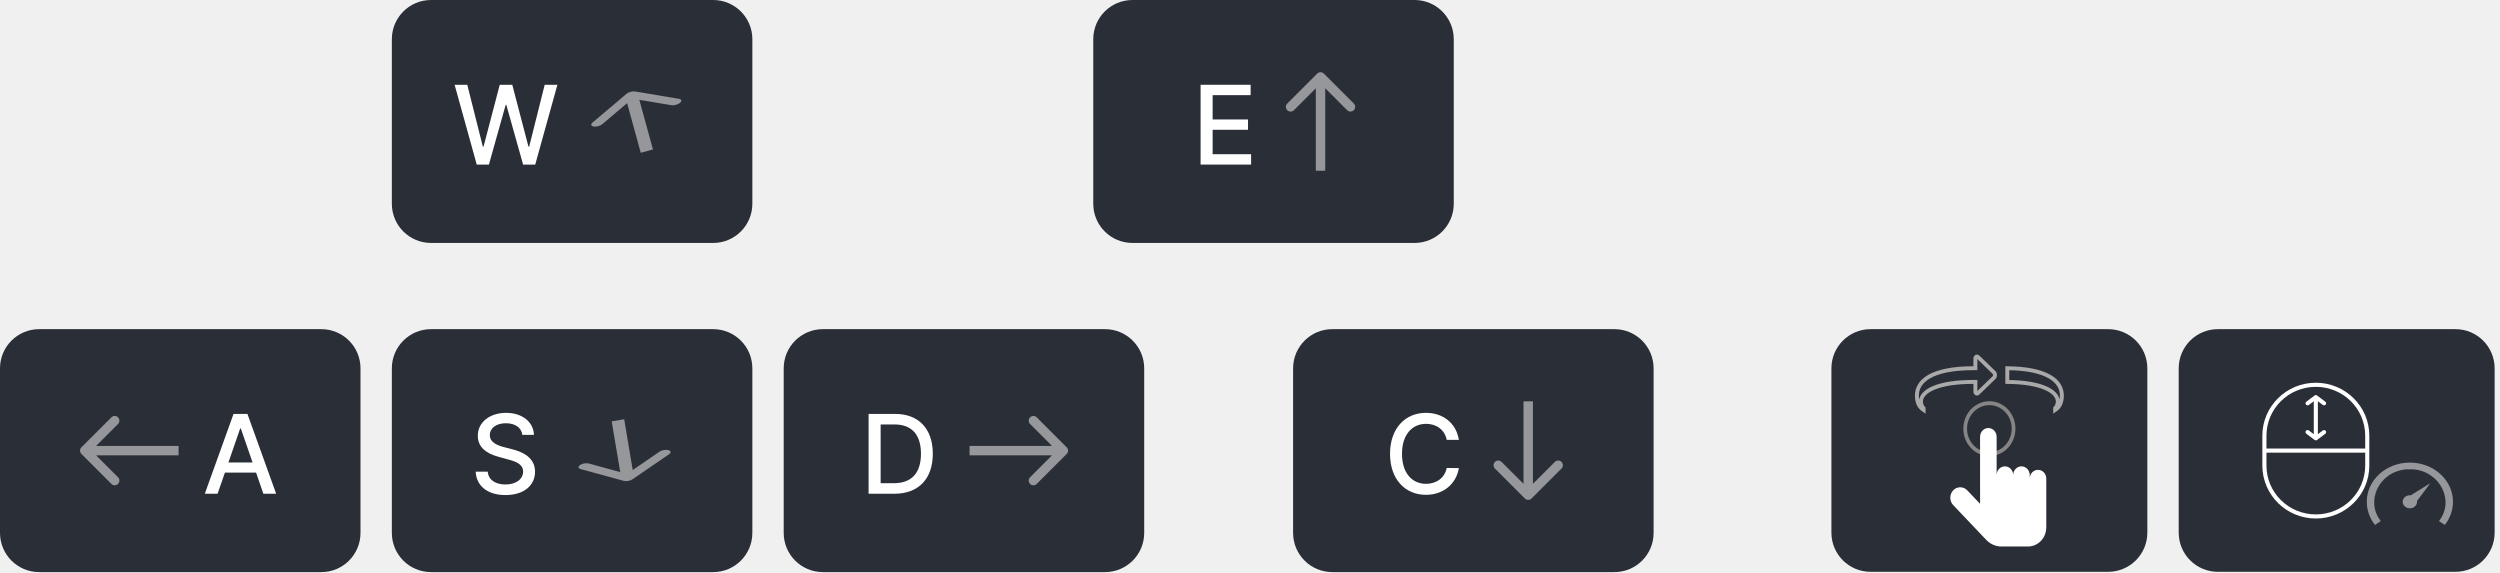
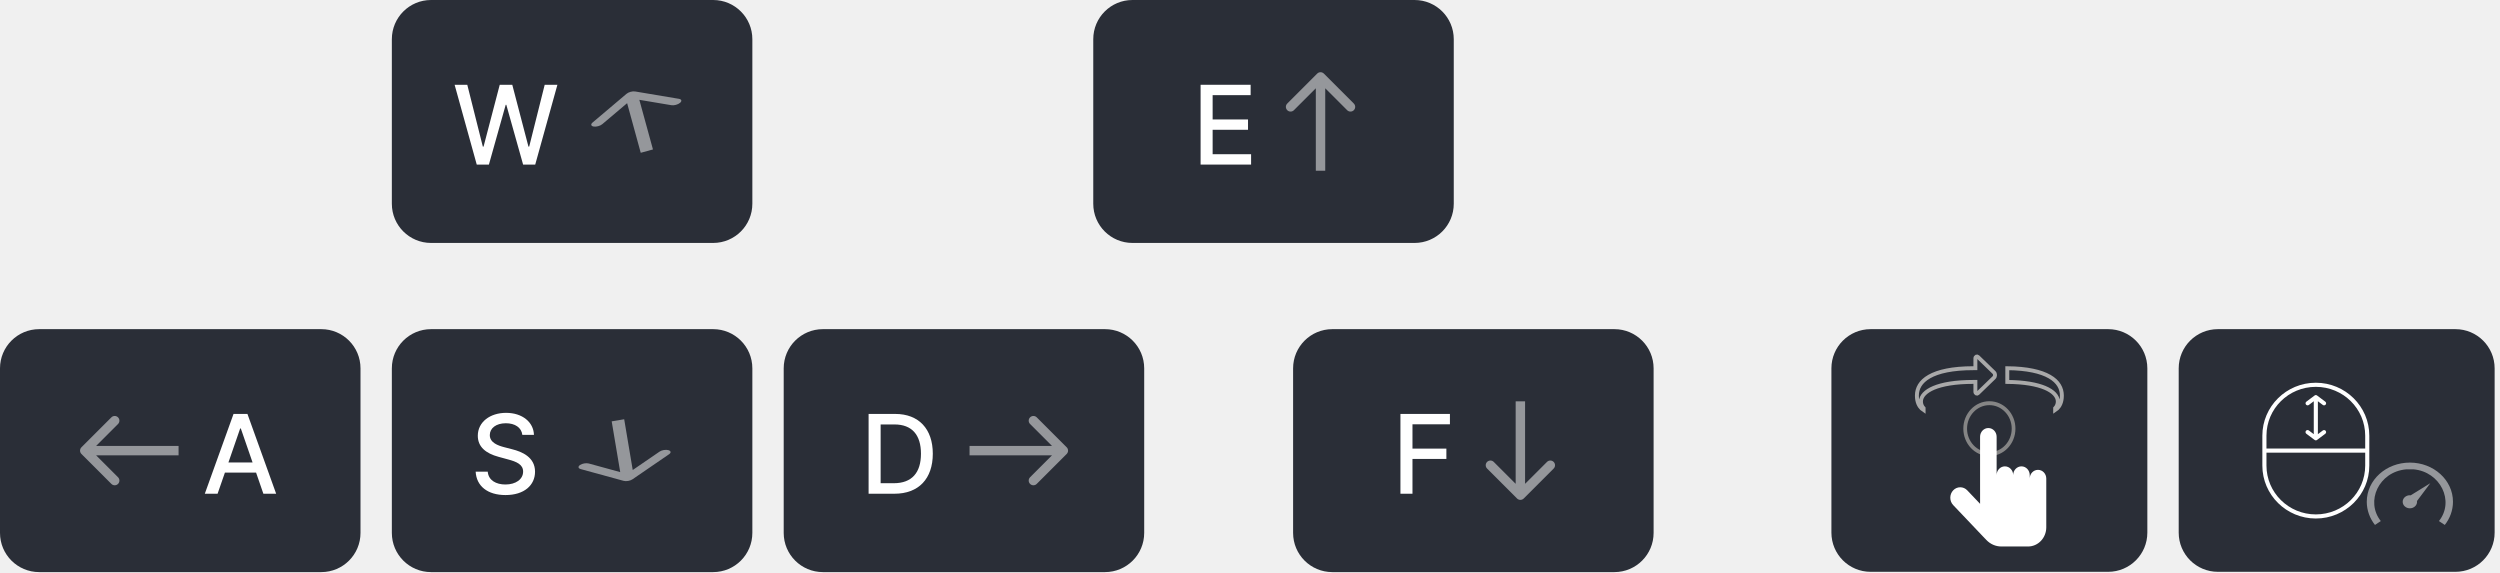
<svg xmlns="http://www.w3.org/2000/svg" width="319" height="73" viewBox="0 0 319 73" fill="none">
  <path d="M50 5C50 2.239 52.239 0 55 0H91C93.761 0 96 2.239 96 5V26C96 28.761 93.761 31 91 31H55C52.239 31 50 28.761 50 26V5Z" fill="#2A2E37" />
  <path d="M60.833 21H62.384L64.527 13.374H64.606L66.749 21H68.295L71.124 10.818H69.503L67.525 18.708H67.43L65.367 10.818H63.766L61.703 18.703H61.608L59.625 10.818H58.009L60.833 21Z" fill="white" />
  <path opacity="0.5" fill-rule="evenodd" clip-rule="evenodd" d="M86.635 12.61L81.042 11.671C80.699 11.614 80.205 11.749 79.94 11.974L75.609 15.636C75.344 15.86 75.406 16.089 75.749 16.147C76.093 16.204 76.586 16.069 76.852 15.844L80.021 13.165L81.758 19.497L83.318 19.069L81.58 12.737L85.673 13.424C86.016 13.481 86.51 13.346 86.775 13.121C87.041 12.897 86.978 12.668 86.635 12.61Z" fill="white" />
  <rect x="50" y="42" width="46" height="31" rx="5" fill="#2A2E37" />
  <path d="M66.65 55.493H68.132C68.087 53.862 66.645 52.679 64.577 52.679C62.534 52.679 60.968 53.847 60.968 55.602C60.968 57.019 61.982 57.849 63.618 58.292L64.821 58.62C65.91 58.908 66.75 59.266 66.75 60.171C66.75 61.166 65.8 61.822 64.493 61.822C63.309 61.822 62.325 61.295 62.236 60.186H60.694C60.794 62.031 62.221 63.169 64.503 63.169C66.894 63.169 68.271 61.911 68.271 60.186C68.271 58.352 66.635 57.641 65.343 57.322L64.349 57.064C63.553 56.86 62.494 56.487 62.499 55.513C62.499 54.648 63.29 54.006 64.542 54.006C65.711 54.006 66.541 54.553 66.65 55.493Z" fill="white" />
  <path opacity="0.5" fill-rule="evenodd" clip-rule="evenodd" d="M85.374 57.96L80.696 61.166C80.409 61.362 79.904 61.447 79.569 61.355L74.099 59.856C73.764 59.764 73.724 59.53 74.011 59.334C74.299 59.137 74.803 59.052 75.139 59.144L79.141 60.241L78.052 53.765L79.647 53.497L80.736 59.973L84.159 57.627C84.446 57.431 84.951 57.346 85.286 57.438C85.622 57.53 85.661 57.764 85.374 57.96Z" fill="white" />
  <rect x="100" y="42" width="46" height="31" rx="5" fill="#2A2E37" />
  <path d="M114.129 63C117.231 63 119.026 61.076 119.026 57.894C119.026 54.727 117.231 52.818 114.234 52.818H110.833V63H114.129ZM112.369 61.658V54.16H114.139C116.366 54.16 117.515 55.493 117.515 57.894C117.515 60.305 116.366 61.658 114.045 61.658H112.369Z" fill="white" />
  <path opacity="0.5" fill-rule="evenodd" clip-rule="evenodd" d="M132.288 53.254L136.11 57.075C136.344 57.31 136.344 57.69 136.11 57.925L132.288 61.746C132.054 61.981 131.673 61.981 131.439 61.746C131.204 61.512 131.204 61.132 131.439 60.897L134.235 58.1H123.714V56.9H134.235L131.439 54.103C131.204 53.868 131.204 53.488 131.439 53.254C131.673 53.019 132.054 53.019 132.288 53.254Z" fill="white" />
  <rect x="165" y="42" width="46" height="31" rx="5" fill="#2A2E37" />
-   <path d="M186.153 56.129C185.805 53.952 184.1 52.679 181.947 52.679C179.312 52.679 177.368 54.653 177.368 57.909C177.368 61.166 179.302 63.139 181.947 63.139C184.184 63.139 185.82 61.737 186.153 59.724L184.602 59.719C184.338 61.021 183.245 61.737 181.957 61.737C180.212 61.737 178.894 60.4 178.894 57.909C178.894 55.438 180.207 54.081 181.962 54.081C183.259 54.081 184.348 54.812 184.602 56.129H186.153Z" fill="white" />
-   <path opacity="0.5" fill-rule="evenodd" clip-rule="evenodd" d="M190.754 59.788L194.575 63.61C194.81 63.844 195.19 63.844 195.425 63.61L199.246 59.788C199.481 59.554 199.481 59.173 199.246 58.939C199.012 58.704 198.632 58.704 198.397 58.939L195.6 61.735L195.6 51.214L194.399 51.214L194.399 61.735L191.603 58.939C191.368 58.704 190.988 58.704 190.754 58.939C190.519 59.173 190.519 59.554 190.754 59.788Z" fill="white" />
+   <path d="M178.696 63H180.232V58.56H184.558V57.243H180.232V54.141H185.01V52.818H178.696V63Z" fill="white" />
+   <path opacity="0.5" fill-rule="evenodd" clip-rule="evenodd" d="M189.754 59.788L193.575 63.61C193.81 63.844 194.19 63.844 194.425 63.61L198.246 59.788C198.481 59.554 198.481 59.173 198.246 58.939C198.012 58.704 197.632 58.704 197.397 58.939L194.6 61.735L194.6 51.214L193.399 51.214L193.399 61.735L190.603 58.939C190.368 58.704 189.988 58.704 189.754 58.939C189.519 59.173 189.519 59.554 189.754 59.788Z" fill="white" />
  <rect x="139.5" width="46" height="31" rx="5" fill="#2A2E37" />
  <path d="M153.196 21H159.639V19.678H154.732V16.56H159.247V15.243H154.732V12.141H159.58V10.818H153.196V21Z" fill="white" />
  <path opacity="0.5" fill-rule="evenodd" clip-rule="evenodd" d="M164.254 13.212L168.075 9.39C168.31 9.156 168.69 9.156 168.925 9.39L172.746 13.212C172.981 13.446 172.981 13.827 172.746 14.061C172.512 14.296 172.132 14.296 171.897 14.061L169.1 11.265L169.1 21.786L167.899 21.786L167.899 11.265L165.103 14.061C164.868 14.296 164.488 14.296 164.254 14.061C164.019 13.827 164.019 13.446 164.254 13.212Z" fill="white" />
  <rect y="42" width="46" height="31" rx="5" fill="#2A2E37" />
  <path opacity="0.5" fill-rule="evenodd" clip-rule="evenodd" d="M14.212 53.254L10.39 57.075C10.156 57.31 10.156 57.69 10.39 57.925L14.212 61.746C14.446 61.981 14.827 61.981 15.061 61.746C15.296 61.512 15.296 61.132 15.061 60.897L12.265 58.1H22.786V56.9H12.265L15.061 54.103C15.296 53.868 15.296 53.488 15.061 53.254C14.827 53.019 14.446 53.019 14.212 53.254Z" fill="white" />
  <path d="M27.764 63L28.699 60.305H32.676L33.606 63H35.237L31.573 52.818H29.798L26.134 63H27.764ZM29.146 59.013L30.648 54.668H30.727L32.229 59.013H29.146Z" fill="white" />
  <rect x="233.688" y="42" width="40.313" height="30.964" rx="5" fill="#2A2E37" />
  <rect x="278.002" y="42" width="40.313" height="30.964" rx="5" fill="#2A2E37" />
-   <path d="M252.375 50.179L254.432 48.19C254.432 48.19 254.432 48.19 254.432 48.19C254.611 48.017 254.611 47.696 254.432 47.524L254.432 47.524L252.375 45.535L252.375 45.535C252.312 45.473 252.243 45.471 252.183 45.501C252.12 45.532 252.06 45.608 252.06 45.726V46.732V46.982H251.81C249.12 46.982 247.305 47.401 246.17 48.05C245.05 48.69 244.595 49.549 244.595 50.482C244.595 51.343 244.906 51.842 245.198 52.125C245.286 52.21 245.373 52.278 245.452 52.33V52.09C245.415 52.05 245.37 51.997 245.325 51.931C245.219 51.774 245.113 51.538 245.113 51.232C245.113 50.557 245.695 49.933 246.752 49.489C247.827 49.038 249.475 48.732 251.81 48.732H252.06V48.982V49.988C252.06 50.107 252.12 50.182 252.183 50.214C252.243 50.243 252.312 50.241 252.375 50.179L252.375 50.179ZM262.238 52.09V52.33C262.318 52.278 262.405 52.21 262.492 52.125C262.784 51.842 263.095 51.343 263.095 50.482C263.095 49.549 262.641 48.69 261.52 48.05C260.421 47.422 258.683 47.008 256.131 46.983V48.733C258.333 48.754 259.902 49.054 260.938 49.489C261.996 49.933 262.577 50.557 262.577 51.232C262.577 51.538 262.471 51.774 262.365 51.931C262.321 51.997 262.276 52.05 262.238 52.09Z" stroke="#A9A9A9" stroke-width="0.5" />
+   <path d="M245.198 52.125C245.286 52.21 245.373 52.278 245.452 52.33V52.09C245.415 52.05 245.37 51.997 245.325 51.931C245.219 51.774 245.113 51.538 245.113 51.232C245.113 50.557 245.695 49.933 246.752 49.489C247.827 49.038 249.475 48.732 251.81 48.732H252.06V48.982V49.988C252.06 50.107 252.12 50.182 252.183 50.214C252.243 50.243 252.312 50.241 252.375 50.179L252.375 50.179L254.432 48.19C254.432 48.19 254.432 48.19 254.432 48.19C254.611 48.017 254.611 47.696 254.432 47.524L254.432 47.524L252.375 45.535L252.375 45.535C252.312 45.473 252.243 45.471 252.183 45.501C252.12 45.532 252.06 45.608 252.06 45.726V46.732V46.982H251.81C249.12 46.982 247.305 47.401 246.17 48.05C245.05 48.69 244.595 49.549 244.595 50.482C244.595 51.343 244.906 51.842 245.198 52.125ZM262.365 51.931C262.321 51.997 262.276 52.05 262.238 52.09V52.33C262.318 52.278 262.405 52.21 262.492 52.125C262.784 51.842 263.095 51.343 263.095 50.482C263.095 49.549 262.641 48.69 261.52 48.05C260.421 47.422 258.683 47.008 256.131 46.983V48.733C258.333 48.754 259.902 49.054 260.938 49.489C261.996 49.933 262.577 50.557 262.577 51.232C262.577 51.538 262.471 51.774 262.365 51.931Z" stroke="#A9A9A9" stroke-width="0.5" />
  <path d="M253.845 51.696C255.417 51.696 256.695 53.042 256.695 54.696C256.695 56.35 255.417 57.696 253.845 57.696C252.274 57.696 250.995 56.35 250.995 54.696C250.995 53.042 252.274 51.696 253.845 51.696ZM253.845 51.196C252.009 51.196 250.52 52.763 250.52 54.696C250.52 56.629 252.009 58.196 253.845 58.196C255.682 58.196 257.17 56.629 257.17 54.696C257.17 52.763 255.682 51.196 253.845 51.196Z" fill="#858585" />
  <path fill-rule="evenodd" clip-rule="evenodd" d="M252.658 55.729V62.441H252.659V64.289L251.02 62.565C250.781 62.314 250.463 62.175 250.125 62.175C249.786 62.175 249.468 62.314 249.229 62.565C248.989 62.817 248.858 63.152 248.858 63.508C248.858 63.865 248.989 64.2 249.229 64.451L253.283 68.719L253.286 68.715L253.442 68.882C253.957 69.43 254.643 69.732 255.374 69.732H258.782C260.063 69.732 261.105 68.635 261.105 67.287V61.286H261.105V61.063C261.105 60.45 260.631 59.952 260.049 59.952C259.467 59.952 258.993 60.45 258.993 61.063V61.286H258.993V60.619C258.993 60.006 258.52 59.507 257.938 59.507C257.356 59.507 256.882 60.006 256.882 60.619V61.286H256.882V60.619C256.882 60.006 256.408 59.507 255.826 59.507C255.244 59.507 254.77 60.006 254.77 60.619V61.286H254.77V55.729C254.77 55.116 254.296 54.617 253.714 54.617C253.132 54.617 252.658 55.116 252.658 55.729Z" fill="white" />
  <path d="M295.5 48.837C291.736 48.837 288.676 51.863 288.676 55.591V57.45C288.67 57.482 288.67 57.515 288.676 57.547V59.409C288.676 63.137 291.736 66.162 295.5 66.162C299.265 66.162 302.325 63.137 302.325 59.409V57.537C302.328 57.512 302.328 57.488 302.325 57.463V55.591C302.325 51.863 299.265 48.837 295.5 48.837ZM295.5 49.362C298.984 49.362 301.8 52.15 301.8 55.591V57.237H289.201V55.591C289.201 52.149 292.017 49.362 295.5 49.362ZM295.496 50.409C295.428 50.41 295.363 50.438 295.315 50.485C294.975 50.741 294.633 50.997 294.293 51.252C294.237 51.294 294.2 51.356 294.19 51.425C294.18 51.494 294.198 51.564 294.24 51.62C294.281 51.676 294.344 51.712 294.413 51.722C294.482 51.732 294.552 51.715 294.607 51.673C294.817 51.515 295.027 51.358 295.237 51.2V55.4C295.027 55.242 294.817 55.085 294.607 54.927C294.558 54.89 294.498 54.87 294.436 54.873C294.382 54.875 294.329 54.894 294.286 54.928C294.243 54.961 294.211 55.007 294.195 55.059C294.18 55.111 294.181 55.167 294.198 55.219C294.215 55.271 294.248 55.316 294.293 55.348C294.633 55.603 294.973 55.858 295.314 56.114C295.363 56.163 295.43 56.191 295.5 56.191C295.57 56.191 295.636 56.163 295.686 56.114C296.026 55.859 296.367 55.603 296.707 55.348C296.763 55.306 296.8 55.244 296.81 55.175C296.82 55.106 296.802 55.036 296.76 54.98C296.718 54.924 296.656 54.888 296.587 54.878C296.518 54.868 296.448 54.886 296.393 54.927C296.183 55.085 295.972 55.242 295.762 55.4V51.2C295.972 51.358 296.183 51.515 296.393 51.673C296.448 51.715 296.518 51.732 296.587 51.722C296.656 51.712 296.718 51.676 296.76 51.62C296.802 51.564 296.82 51.494 296.81 51.425C296.8 51.356 296.763 51.294 296.707 51.252C296.367 50.997 296.026 50.742 295.686 50.486C295.661 50.462 295.631 50.441 295.598 50.428C295.566 50.415 295.531 50.408 295.496 50.409ZM289.201 57.763H301.8V59.409C301.8 62.85 298.984 65.638 295.5 65.638C292.016 65.638 289.201 62.851 289.201 59.409V57.763Z" fill="white" />
  <path d="M307.5 59.027C304.458 59.027 302 61.261 302 64.027C302 65.119 302.394 66.162 303.046 66.983L303.79 66.488C301.797 63.979 303.525 60.195 307.042 59.886H307.958C311.386 60.187 313.237 63.936 311.21 66.488L311.954 66.983C312.606 66.162 313 65.119 313 64.027C313 61.261 310.542 59.027 307.5 59.027ZM310.107 61.657L307.6 63.206C307.566 63.203 307.534 63.193 307.5 63.193C306.993 63.193 306.583 63.566 306.583 64.027C306.583 64.487 306.993 64.86 307.5 64.86C308.007 64.86 308.417 64.487 308.417 64.027C308.417 63.996 308.406 63.967 308.402 63.936L310.107 61.657Z" fill="#95979B" />
</svg>
